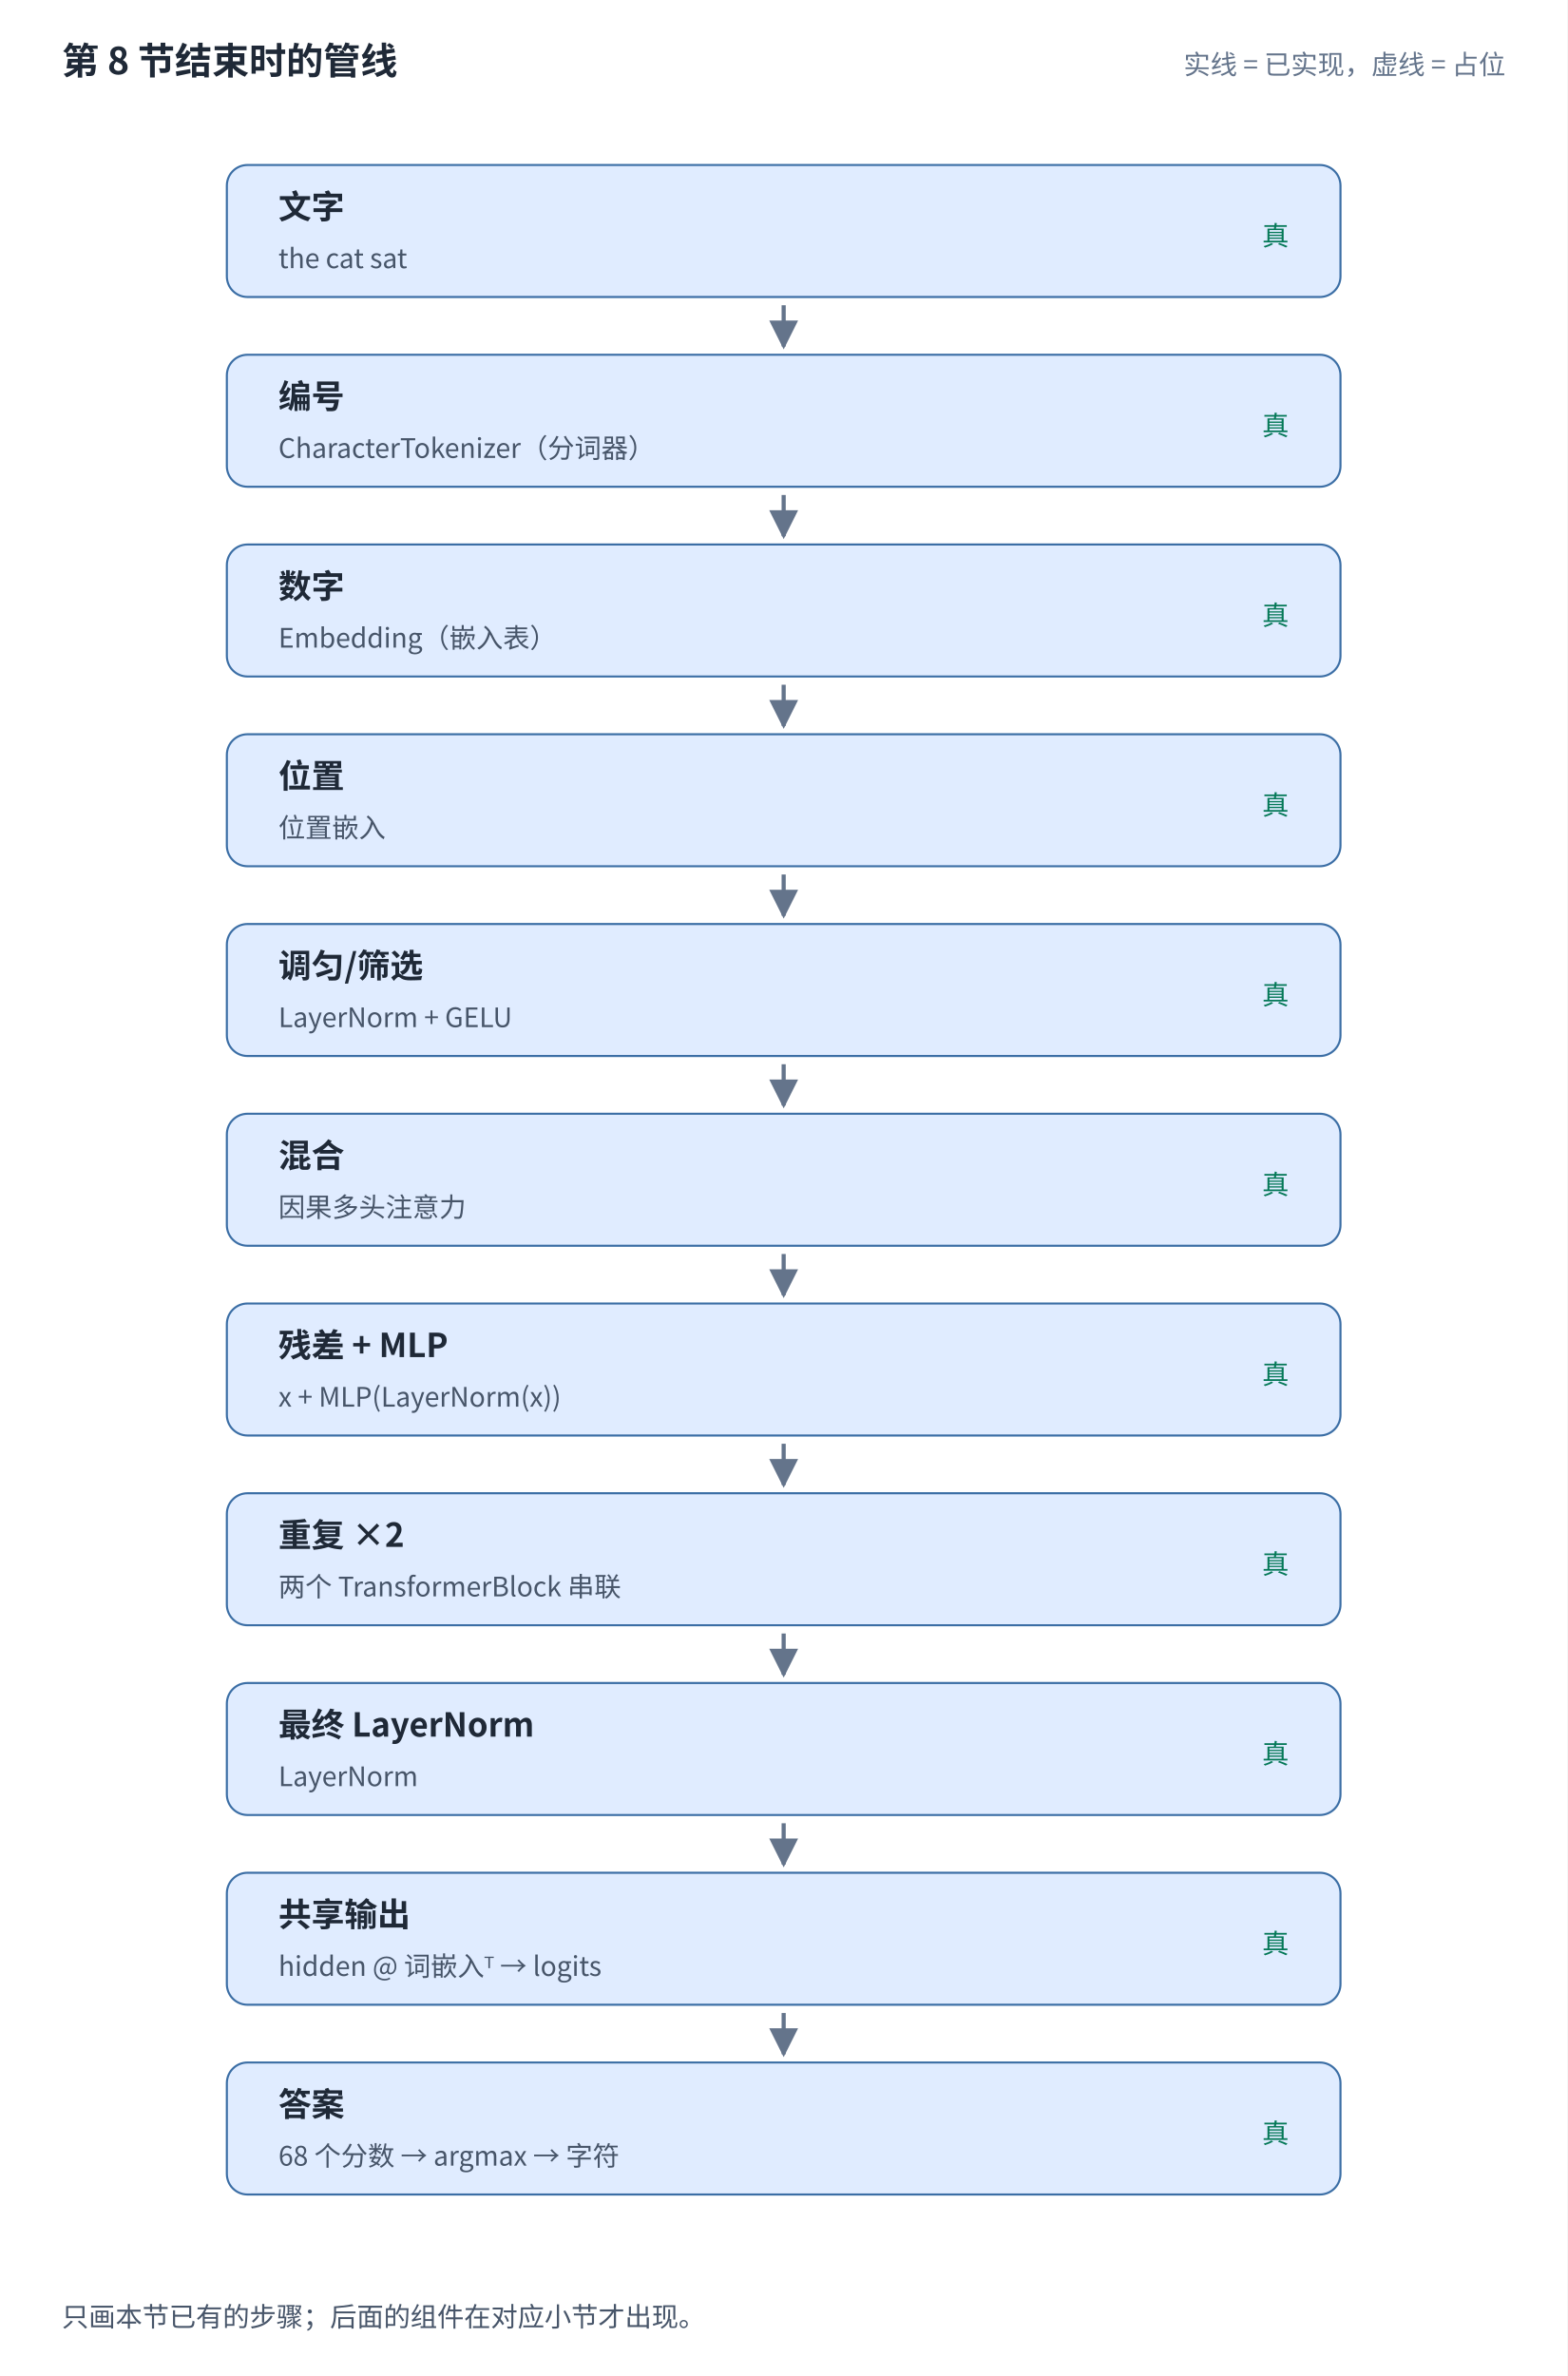
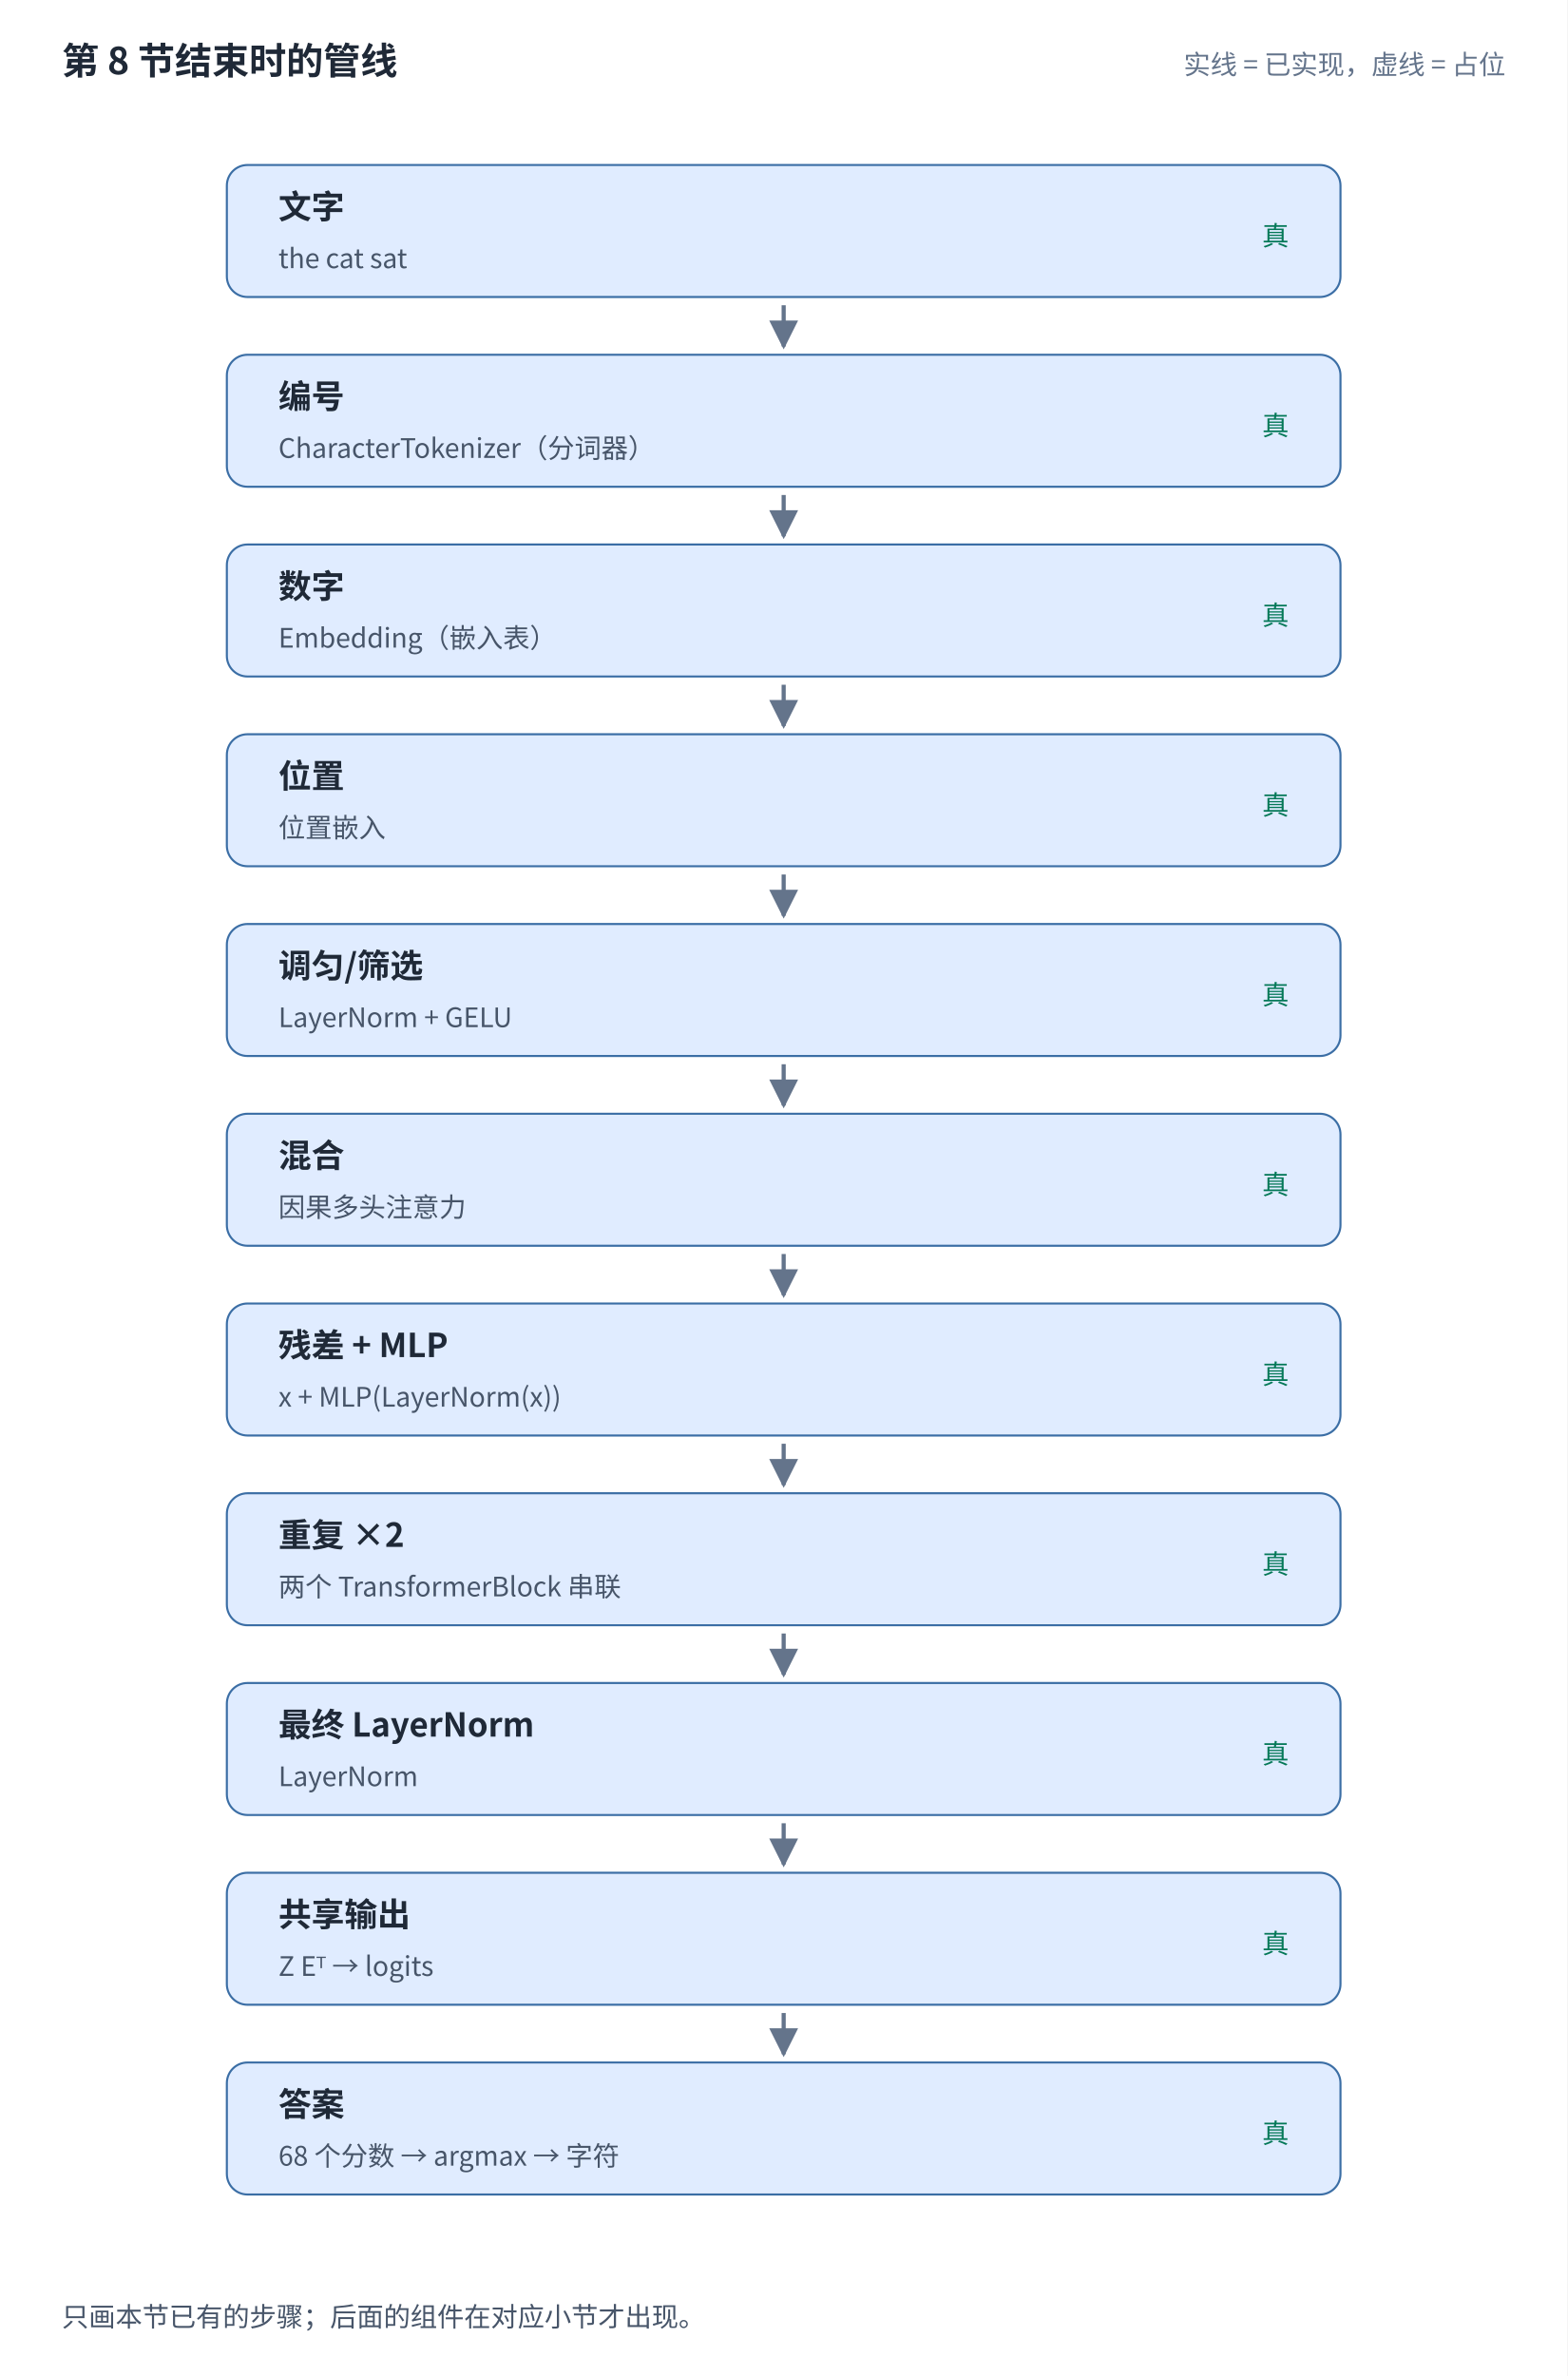
<svg xmlns="http://www.w3.org/2000/svg" viewBox="0 0 760 1152" role="img" aria-labelledby="title desc">
  <rect width="760" height="1152" fill="#ffffff" />
  <text x="30" y="36" font-family="system-ui, 'Noto Sans CJK SC', sans-serif" font-size="18" font-weight="600" fill="#1f2937">第 8 节结束时的管线</text>
  <text x="730" y="36" text-anchor="end" font-family="system-ui, 'Noto Sans CJK SC', sans-serif" font-size="13" fill="#64748b">实线 = 已实现，虚线 = 占位</text>
  <rect x="110" y="80" width="540" height="64" rx="10" fill="#e0ecff" stroke="#3b6ea5" />
  <text x="135" y="106" font-family="system-ui, 'Noto Sans CJK SC', sans-serif" font-size="16" font-weight="600" fill="#1f2937">文字</text>
  <text x="135" y="130" font-family="system-ui, 'Noto Sans CJK SC', sans-serif" font-size="13" fill="#475569">the cat sat</text>
  <text x="625" y="119" text-anchor="end" font-family="system-ui, 'Noto Sans CJK SC', sans-serif" font-size="13" fill="#047857">真</text>
  <line x1="380" y1="148" x2="380" y2="168" stroke="#64748b" stroke-width="2" marker-end="url(#arrow)" />
  <rect x="110" y="172" width="540" height="64" rx="10" fill="#e0ecff" stroke="#3b6ea5" />
  <text x="135" y="198" font-family="system-ui, 'Noto Sans CJK SC', sans-serif" font-size="16" font-weight="600" fill="#1f2937">编号</text>
  <text x="135" y="222" font-family="system-ui, 'Noto Sans CJK SC', sans-serif" font-size="13" fill="#475569">CharacterTokenizer（分词器）</text>
  <text x="625" y="211" text-anchor="end" font-family="system-ui, 'Noto Sans CJK SC', sans-serif" font-size="13" fill="#047857">真</text>
  <line x1="380" y1="240" x2="380" y2="260" stroke="#64748b" stroke-width="2" marker-end="url(#arrow)" />
  <rect x="110" y="264" width="540" height="64" rx="10" fill="#e0ecff" stroke="#3b6ea5" />
  <text x="135" y="290" font-family="system-ui, 'Noto Sans CJK SC', sans-serif" font-size="16" font-weight="600" fill="#1f2937">数字</text>
  <text x="135" y="314" font-family="system-ui, 'Noto Sans CJK SC', sans-serif" font-size="13" fill="#475569">Embedding（嵌入表）</text>
  <text x="625" y="303" text-anchor="end" font-family="system-ui, 'Noto Sans CJK SC', sans-serif" font-size="13" fill="#047857">真</text>
  <line x1="380" y1="332" x2="380" y2="352" stroke="#64748b" stroke-width="2" marker-end="url(#arrow)" />
  <rect x="110" y="356" width="540" height="64" rx="10" fill="#e0ecff" stroke="#3b6ea5" />
  <text x="135" y="382" font-family="system-ui, 'Noto Sans CJK SC', sans-serif" font-size="16" font-weight="600" fill="#1f2937">位置</text>
  <text x="135" y="406" font-family="system-ui, 'Noto Sans CJK SC', sans-serif" font-size="13" fill="#475569">位置嵌入</text>
  <text x="625" y="395" text-anchor="end" font-family="system-ui, 'Noto Sans CJK SC', sans-serif" font-size="13" fill="#047857">真</text>
  <line x1="380" y1="424" x2="380" y2="444" stroke="#64748b" stroke-width="2" marker-end="url(#arrow)" />
  <rect x="110" y="448" width="540" height="64" rx="10" fill="#e0ecff" stroke="#3b6ea5" />
  <text x="135" y="474" font-family="system-ui, 'Noto Sans CJK SC', sans-serif" font-size="16" font-weight="600" fill="#1f2937">调匀/筛选</text>
  <text x="135" y="498" font-family="system-ui, 'Noto Sans CJK SC', sans-serif" font-size="13" fill="#475569">LayerNorm + GELU</text>
  <text x="625" y="487" text-anchor="end" font-family="system-ui, 'Noto Sans CJK SC', sans-serif" font-size="13" fill="#047857">真</text>
  <line x1="380" y1="516" x2="380" y2="536" stroke="#64748b" stroke-width="2" marker-end="url(#arrow)" />
  <rect x="110" y="540" width="540" height="64" rx="10" fill="#e0ecff" stroke="#3b6ea5" />
  <text x="135" y="566" font-family="system-ui, 'Noto Sans CJK SC', sans-serif" font-size="16" font-weight="600" fill="#1f2937">混合</text>
  <text x="135" y="590" font-family="system-ui, 'Noto Sans CJK SC', sans-serif" font-size="13" fill="#475569">因果多头注意力</text>
  <text x="625" y="579" text-anchor="end" font-family="system-ui, 'Noto Sans CJK SC', sans-serif" font-size="13" fill="#047857">真</text>
  <line x1="380" y1="608" x2="380" y2="628" stroke="#64748b" stroke-width="2" marker-end="url(#arrow)" />
  <rect x="110" y="632" width="540" height="64" rx="10" fill="#e0ecff" stroke="#3b6ea5" />
  <text x="135" y="658" font-family="system-ui, 'Noto Sans CJK SC', sans-serif" font-size="16" font-weight="600" fill="#1f2937">残差 + MLP</text>
  <text x="135" y="682" font-family="system-ui, 'Noto Sans CJK SC', sans-serif" font-size="13" fill="#475569">x + MLP(LayerNorm(x))</text>
  <text x="625" y="671" text-anchor="end" font-family="system-ui, 'Noto Sans CJK SC', sans-serif" font-size="13" fill="#047857">真</text>
  <line x1="380" y1="700" x2="380" y2="720" stroke="#64748b" stroke-width="2" marker-end="url(#arrow)" />
  <rect x="110" y="724" width="540" height="64" rx="10" fill="#e0ecff" stroke="#3b6ea5" />
  <text x="135" y="750" font-family="system-ui, 'Noto Sans CJK SC', sans-serif" font-size="16" font-weight="600" fill="#1f2937">重复 ×2</text>
  <text x="135" y="774" font-family="system-ui, 'Noto Sans CJK SC', sans-serif" font-size="13" fill="#475569">两个 TransformerBlock 串联</text>
  <text x="625" y="763" text-anchor="end" font-family="system-ui, 'Noto Sans CJK SC', sans-serif" font-size="13" fill="#047857">真</text>
  <line x1="380" y1="792" x2="380" y2="812" stroke="#64748b" stroke-width="2" marker-end="url(#arrow)" />
  <rect x="110" y="816" width="540" height="64" rx="10" fill="#e0ecff" stroke="#3b6ea5" />
  <text x="135" y="842" font-family="system-ui, 'Noto Sans CJK SC', sans-serif" font-size="16" font-weight="600" fill="#1f2937">最终 LayerNorm</text>
  <text x="135" y="866" font-family="system-ui, 'Noto Sans CJK SC', sans-serif" font-size="13" fill="#475569">LayerNorm</text>
  <text x="625" y="855" text-anchor="end" font-family="system-ui, 'Noto Sans CJK SC', sans-serif" font-size="13" fill="#047857">真</text>
  <line x1="380" y1="884" x2="380" y2="904" stroke="#64748b" stroke-width="2" marker-end="url(#arrow)" />
  <rect x="110" y="908" width="540" height="64" rx="10" fill="#e0ecff" stroke="#3b6ea5" />
  <text x="135" y="934" font-family="system-ui, 'Noto Sans CJK SC', sans-serif" font-size="16" font-weight="600" fill="#1f2937">共享输出</text>
-   <text x="135" y="958" font-family="system-ui, 'Noto Sans CJK SC', sans-serif" font-size="13" fill="#475569">hidden @ 词嵌入ᵀ → logits</text>
+   <text x="135" y="958" font-family="system-ui, 'Noto Sans CJK SC', sans-serif" font-size="13" fill="#475569">Z Eᵀ → logits</text>
  <text x="625" y="947" text-anchor="end" font-family="system-ui, 'Noto Sans CJK SC', sans-serif" font-size="13" fill="#047857">真</text>
  <line x1="380" y1="976" x2="380" y2="996" stroke="#64748b" stroke-width="2" marker-end="url(#arrow)" />
  <rect x="110" y="1000" width="540" height="64" rx="10" fill="#e0ecff" stroke="#3b6ea5" />
  <text x="135" y="1026" font-family="system-ui, 'Noto Sans CJK SC', sans-serif" font-size="16" font-weight="600" fill="#1f2937">答案</text>
  <text x="135" y="1050" font-family="system-ui, 'Noto Sans CJK SC', sans-serif" font-size="13" fill="#475569">68 个分数 → argmax → 字符</text>
  <text x="625" y="1039" text-anchor="end" font-family="system-ui, 'Noto Sans CJK SC', sans-serif" font-size="13" fill="#047857">真</text>
  <text x="30" y="1128" font-family="system-ui, 'Noto Sans CJK SC', sans-serif" font-size="13" fill="#475569">只画本节已有的步骤；后面的组件在对应小节才出现。</text>
  <defs>
    <marker id="arrow" viewBox="0 0 10 10" refX="9" refY="5" markerWidth="7" markerHeight="7" orient="auto-start-reverse">
      <path d="M 0 0 L 10 5 L 0 10 z" fill="#64748b" />
    </marker>
  </defs>
</svg>
